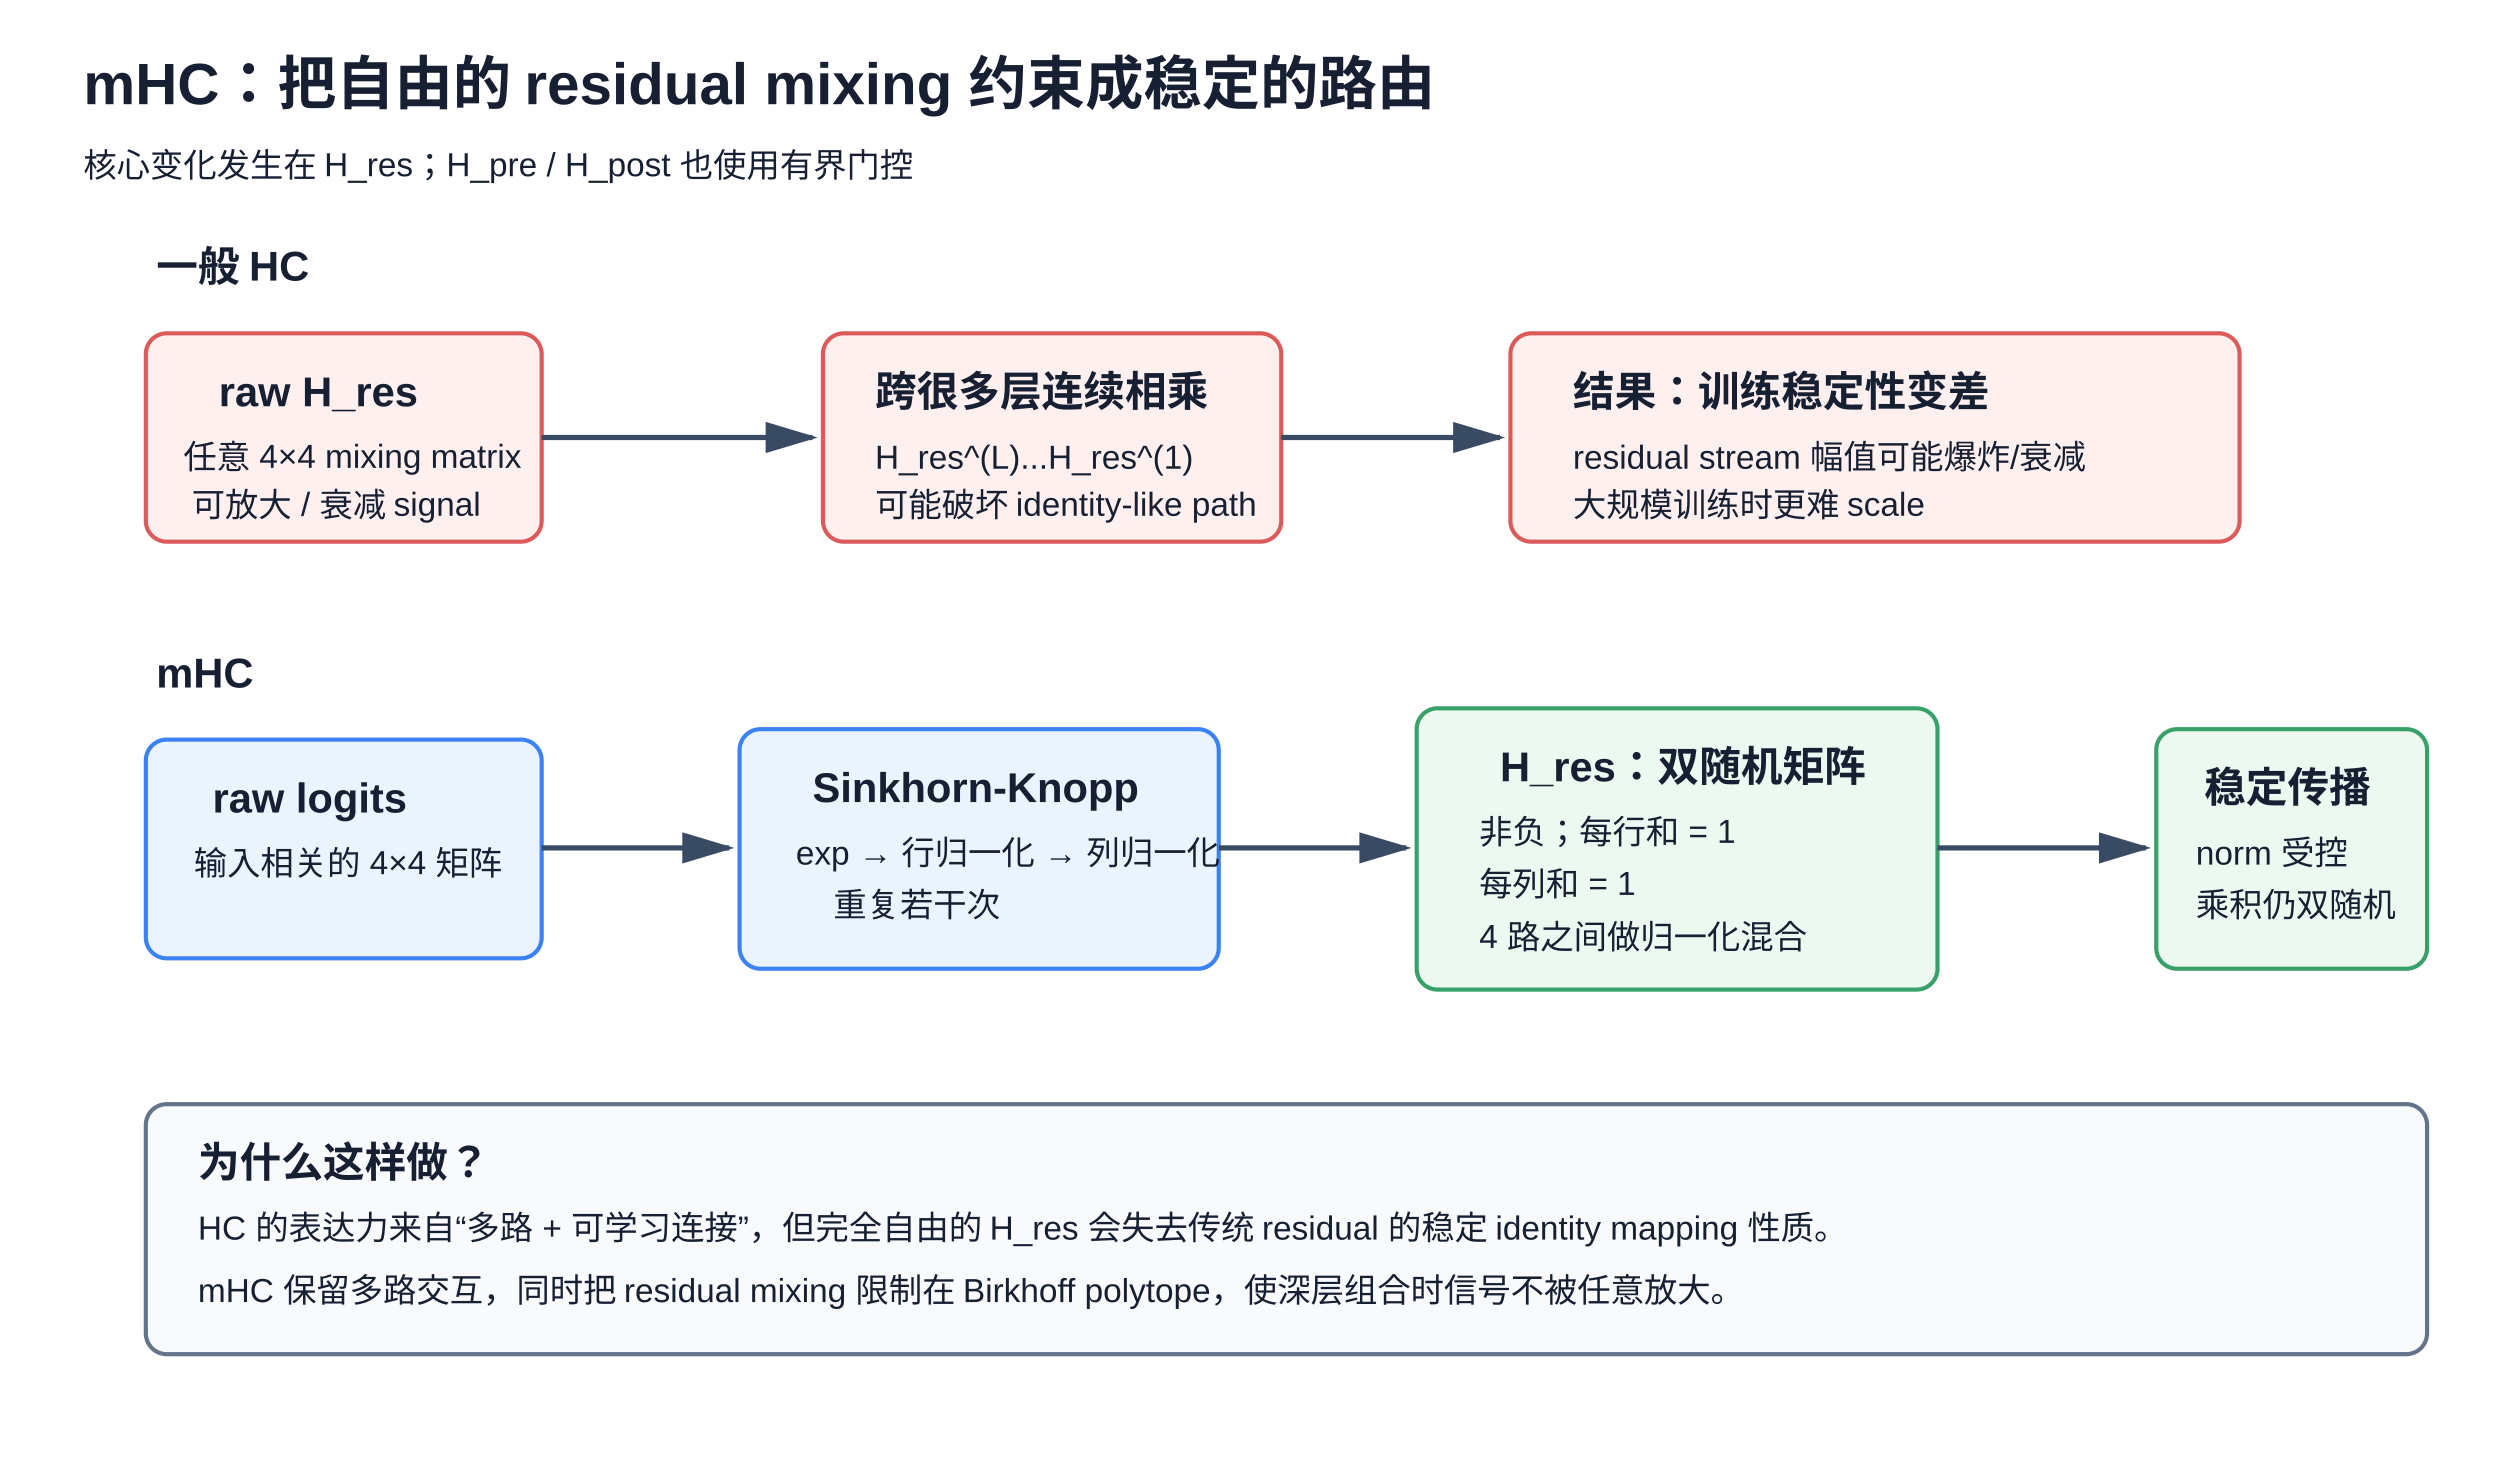
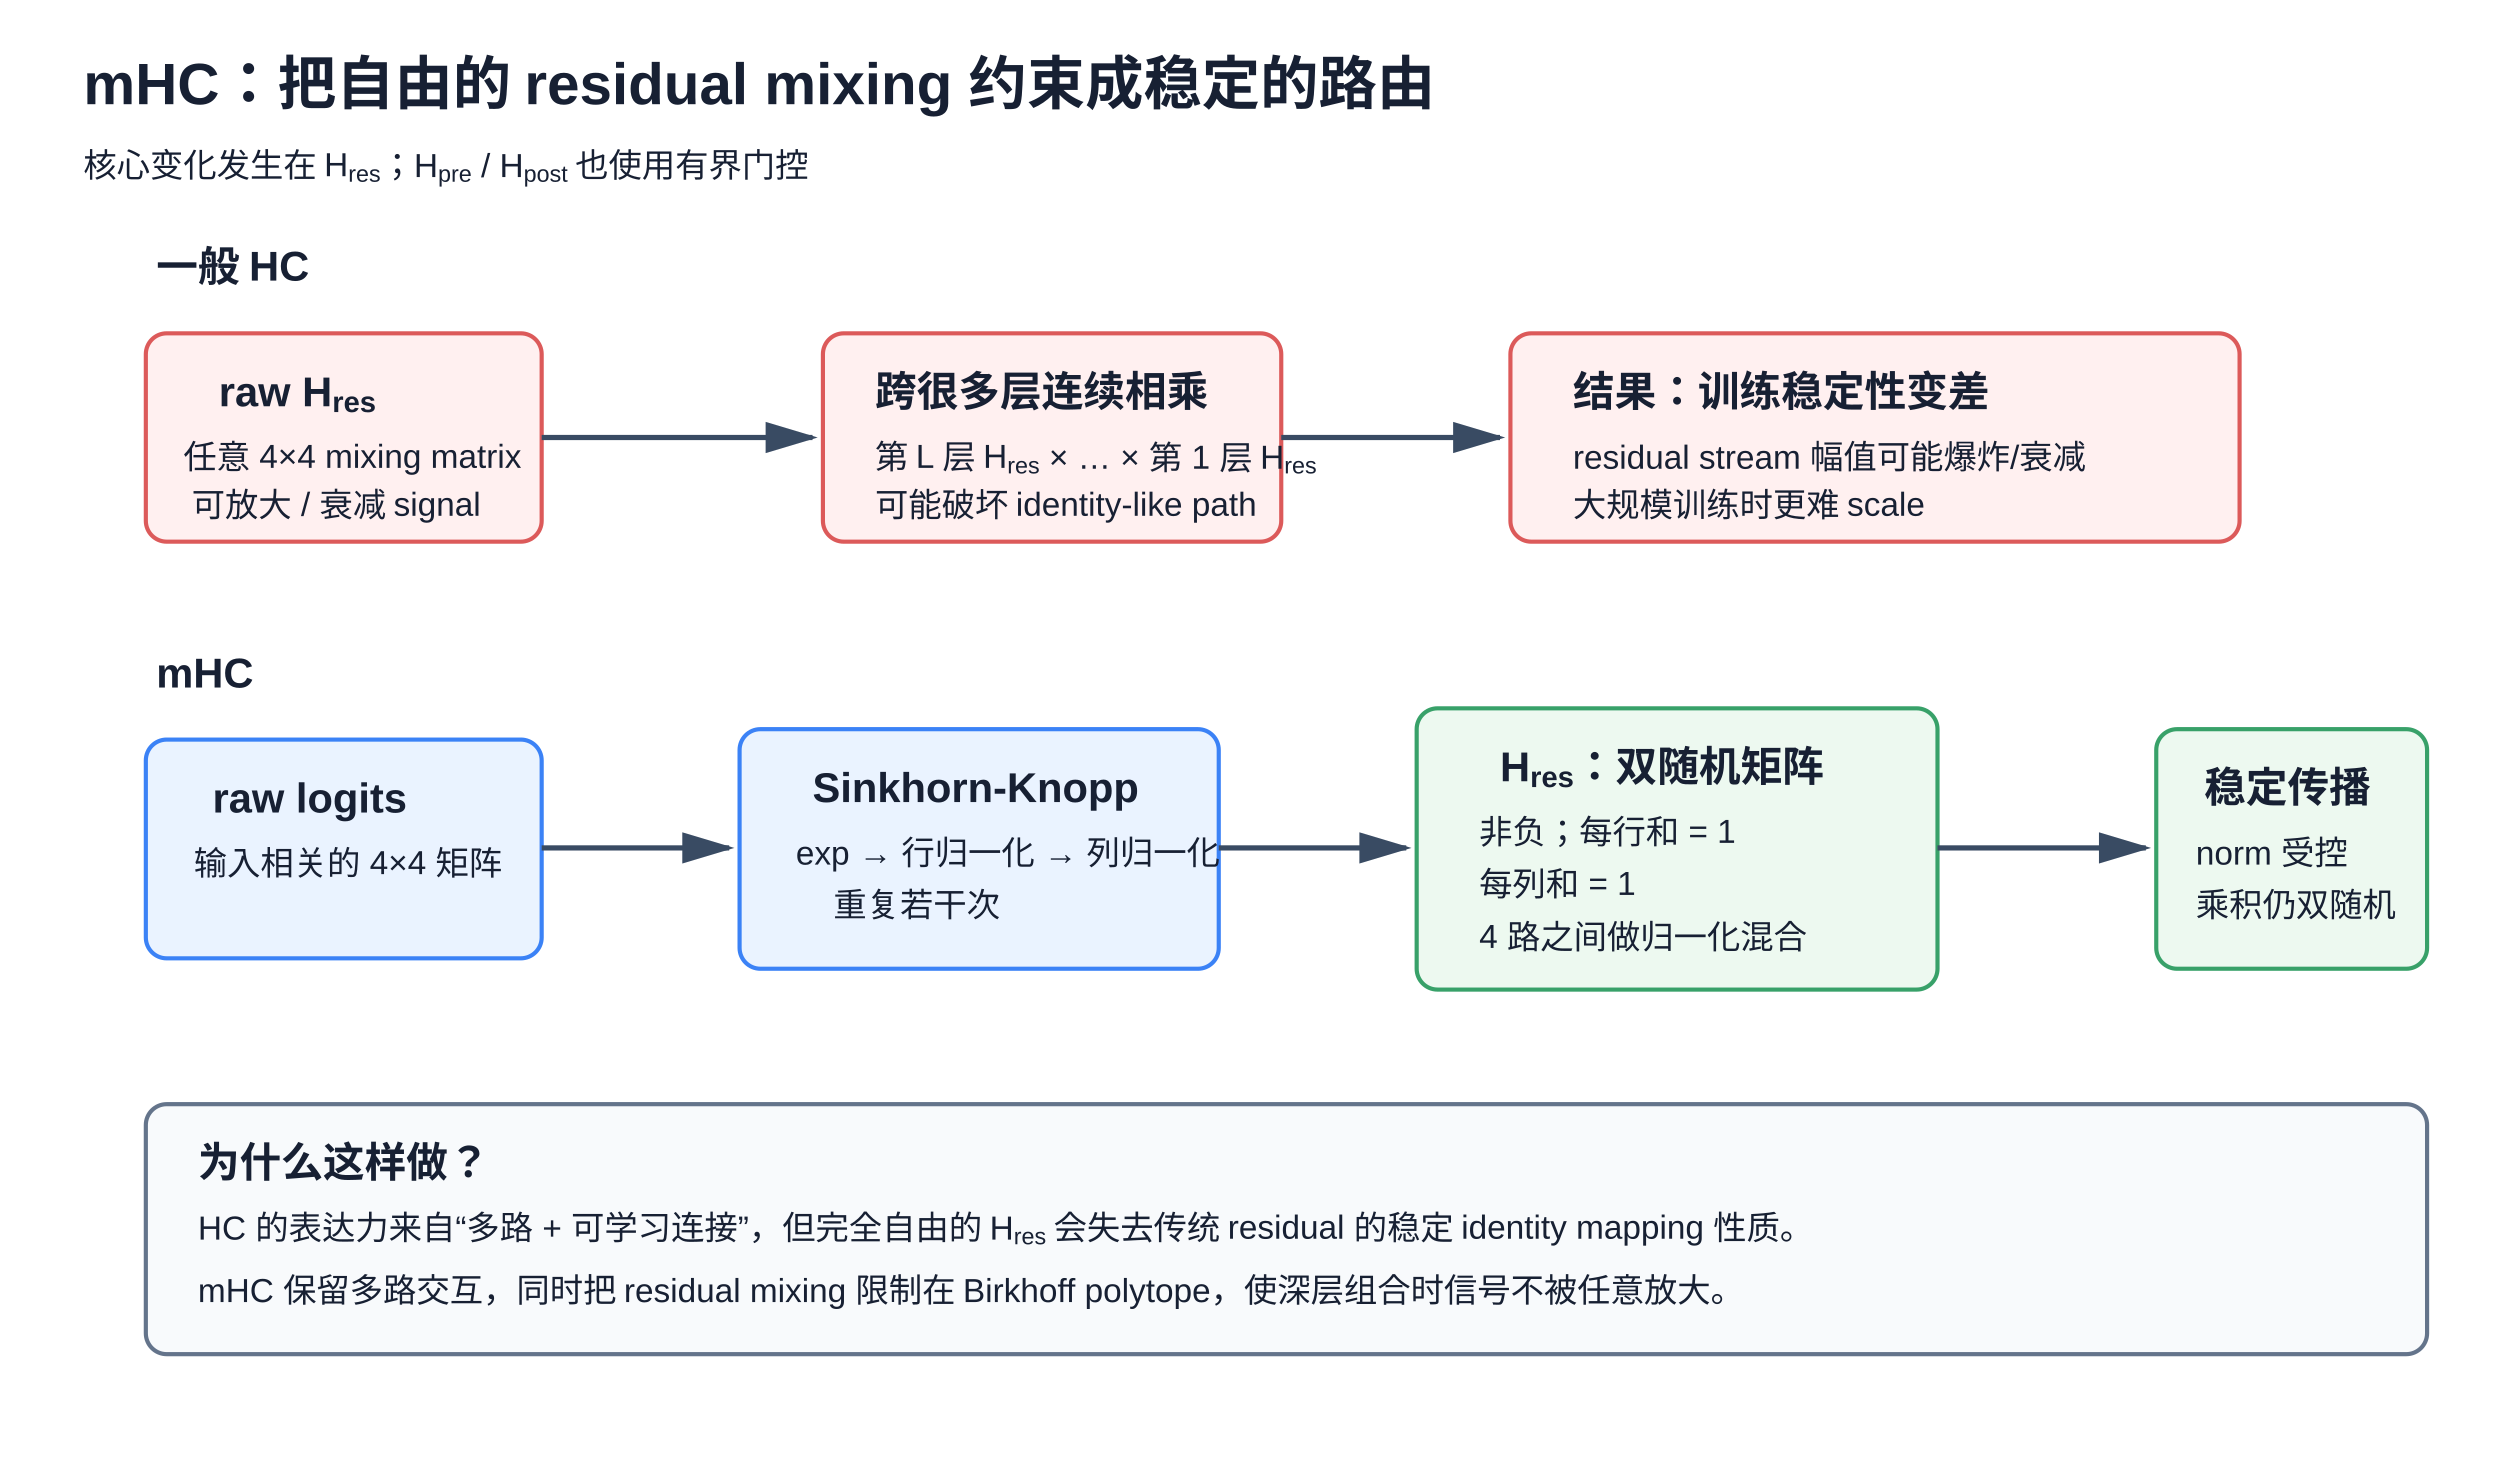
<svg xmlns="http://www.w3.org/2000/svg" width="1200" height="700" viewBox="0 0 1200 700">
  <style>text{font-family:Arial,'Microsoft YaHei',sans-serif;fill:#172033}.t{font-size:28px;font-weight:700}.h{font-size:20px;font-weight:700}.s{font-size:16px}.box{fill:#f8fafc;stroke:#64748b;stroke-width:2}.r{fill:#fff0f0;stroke:#dc5a5a;stroke-width:2}.g{fill:#edf9f0;stroke:#38a169;stroke-width:2}.b{fill:#eaf3ff;stroke:#3b82f6;stroke-width:2}.line{stroke:#394b63;stroke-width:2.5;fill:none;marker-end:url(#a)}</style>
  <defs>
    <marker id="a" markerWidth="10" markerHeight="10" refX="9" refY="3" orient="auto">
      <path d="M0,0 L10,3 L0,6 Z" fill="#394b63" />
    </marker>
  </defs>
  <text x="40" y="50" class="t">mHC：把自由的 residual mixing 约束成稳定的路由</text>
-   <text x="40" y="85" class="s">核心变化发生在 H_res；H_pre / H_post 也使用有界门控</text>
+   <text x="40" y="85" class="s">核心变化发生在 H<tspan baseline-shift="sub" font-size="70%">res</tspan>；H<tspan baseline-shift="sub" font-size="70%">pre</tspan> / H<tspan baseline-shift="sub" font-size="70%">post</tspan> 也使用有界门控</text>
  <text x="75" y="135" class="h">一般 HC</text>
  <rect x="70" y="160" width="190" height="100" class="r" rx="10" />
-   <text x="105" y="195" class="h">raw H_res</text>
+   <text x="105" y="195" class="h">raw H<tspan baseline-shift="sub" font-size="70%">res</tspan>
+   </text>
  <text x="88" y="225" class="s">任意 4×4 mixing matrix</text>
  <text x="92" y="248" class="s">可放大 / 衰减 signal</text>
  <path d="M260 210 L390 210" class="line" />
  <rect x="395" y="160" width="220" height="100" class="r" rx="10" />
  <text x="420" y="195" class="h">跨很多层连续相乘</text>
-   <text x="420" y="225" class="s">H_res^(L)...H_res^(1)</text>
+   <text x="420" y="225" class="s">第 L 层 H<tspan baseline-shift="sub" font-size="70%">res</tspan> × … × 第 1 层 H<tspan baseline-shift="sub" font-size="70%">res</tspan>
+   </text>
  <text x="420" y="248" class="s">可能破坏 identity-like path</text>
  <path d="M615 210 L720 210" class="line" />
  <rect x="725" y="160" width="350" height="100" class="r" rx="10" />
  <text x="755" y="195" class="h">结果：训练稳定性变差</text>
  <text x="755" y="225" class="s">residual stream 幅值可能爆炸/衰减</text>
  <text x="755" y="248" class="s">大规模训练时更难 scale</text>
  <text x="75" y="330" class="h">mHC</text>
  <rect x="70" y="355" width="190" height="105" class="b" rx="10" />
  <text x="102" y="390" class="h">raw logits</text>
  <text x="93" y="420" class="s">输入相关的 4×4 矩阵</text>
  <path d="M260 407 L350 407" class="line" />
  <rect x="355" y="350" width="230" height="115" class="b" rx="10" />
  <text x="390" y="385" class="h">Sinkhorn-Knopp</text>
  <text x="382" y="415" class="s">exp → 行归一化 → 列归一化</text>
  <text x="400" y="440" class="s">重复若干次</text>
  <path d="M585 407 L675 407" class="line" />
  <rect x="680" y="340" width="250" height="135" class="g" rx="10" />
-   <text x="720" y="375" class="h">H_res：双随机矩阵</text>
+   <text x="720" y="375" class="h">H<tspan baseline-shift="sub" font-size="70%">res</tspan>：双随机矩阵</text>
  <text x="710" y="405" class="s">非负；每行和 = 1</text>
  <text x="710" y="430" class="s">每列和 = 1</text>
  <text x="710" y="455" class="s">4 路之间做归一化混合</text>
  <path d="M930 407 L1030 407" class="line" />
  <rect x="1035" y="350" width="130" height="115" class="g" rx="10" />
  <text x="1058" y="385" class="h">稳定传播</text>
  <text x="1054" y="415" class="s">norm 受控</text>
  <text x="1054" y="440" class="s">乘积仍双随机</text>
  <rect x="70" y="530" width="1095" height="120" class="box" rx="10" />
  <text x="95" y="565" class="h">为什么这样做？</text>
-   <text x="95" y="595" class="s">HC 的表达力来自“多路 + 可学习连接”，但完全自由的 H_res 会失去传统 residual 的稳定 identity mapping 性质。</text>
+   <text x="95" y="595" class="s">HC 的表达力来自“多路 + 可学习连接”，但完全自由的 H<tspan baseline-shift="sub" font-size="70%">res</tspan> 会失去传统 residual 的稳定 identity mapping 性质。</text>
  <text x="95" y="625" class="s">mHC 保留多路交互，同时把 residual mixing 限制在 Birkhoff polytope，使深层组合时信号不被任意放大。</text>
</svg>
